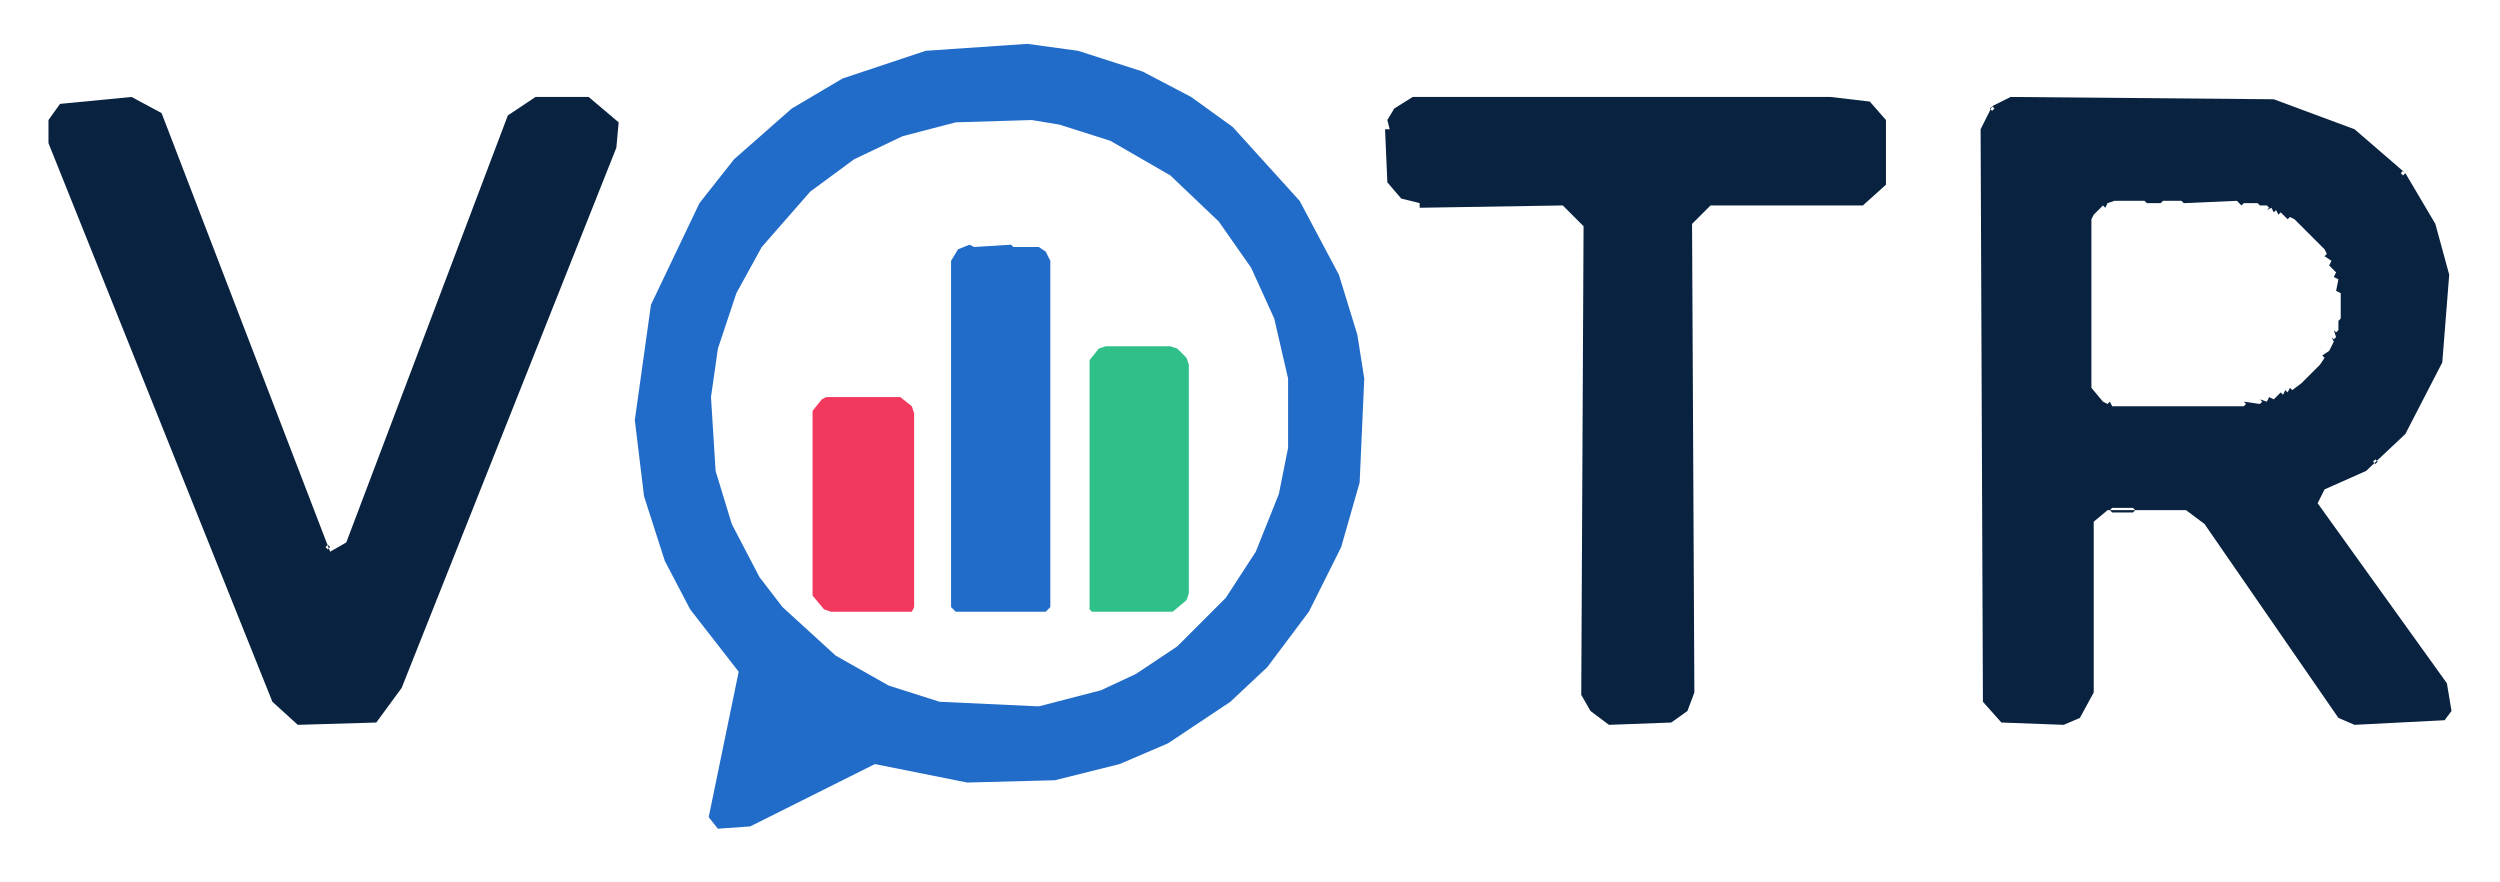
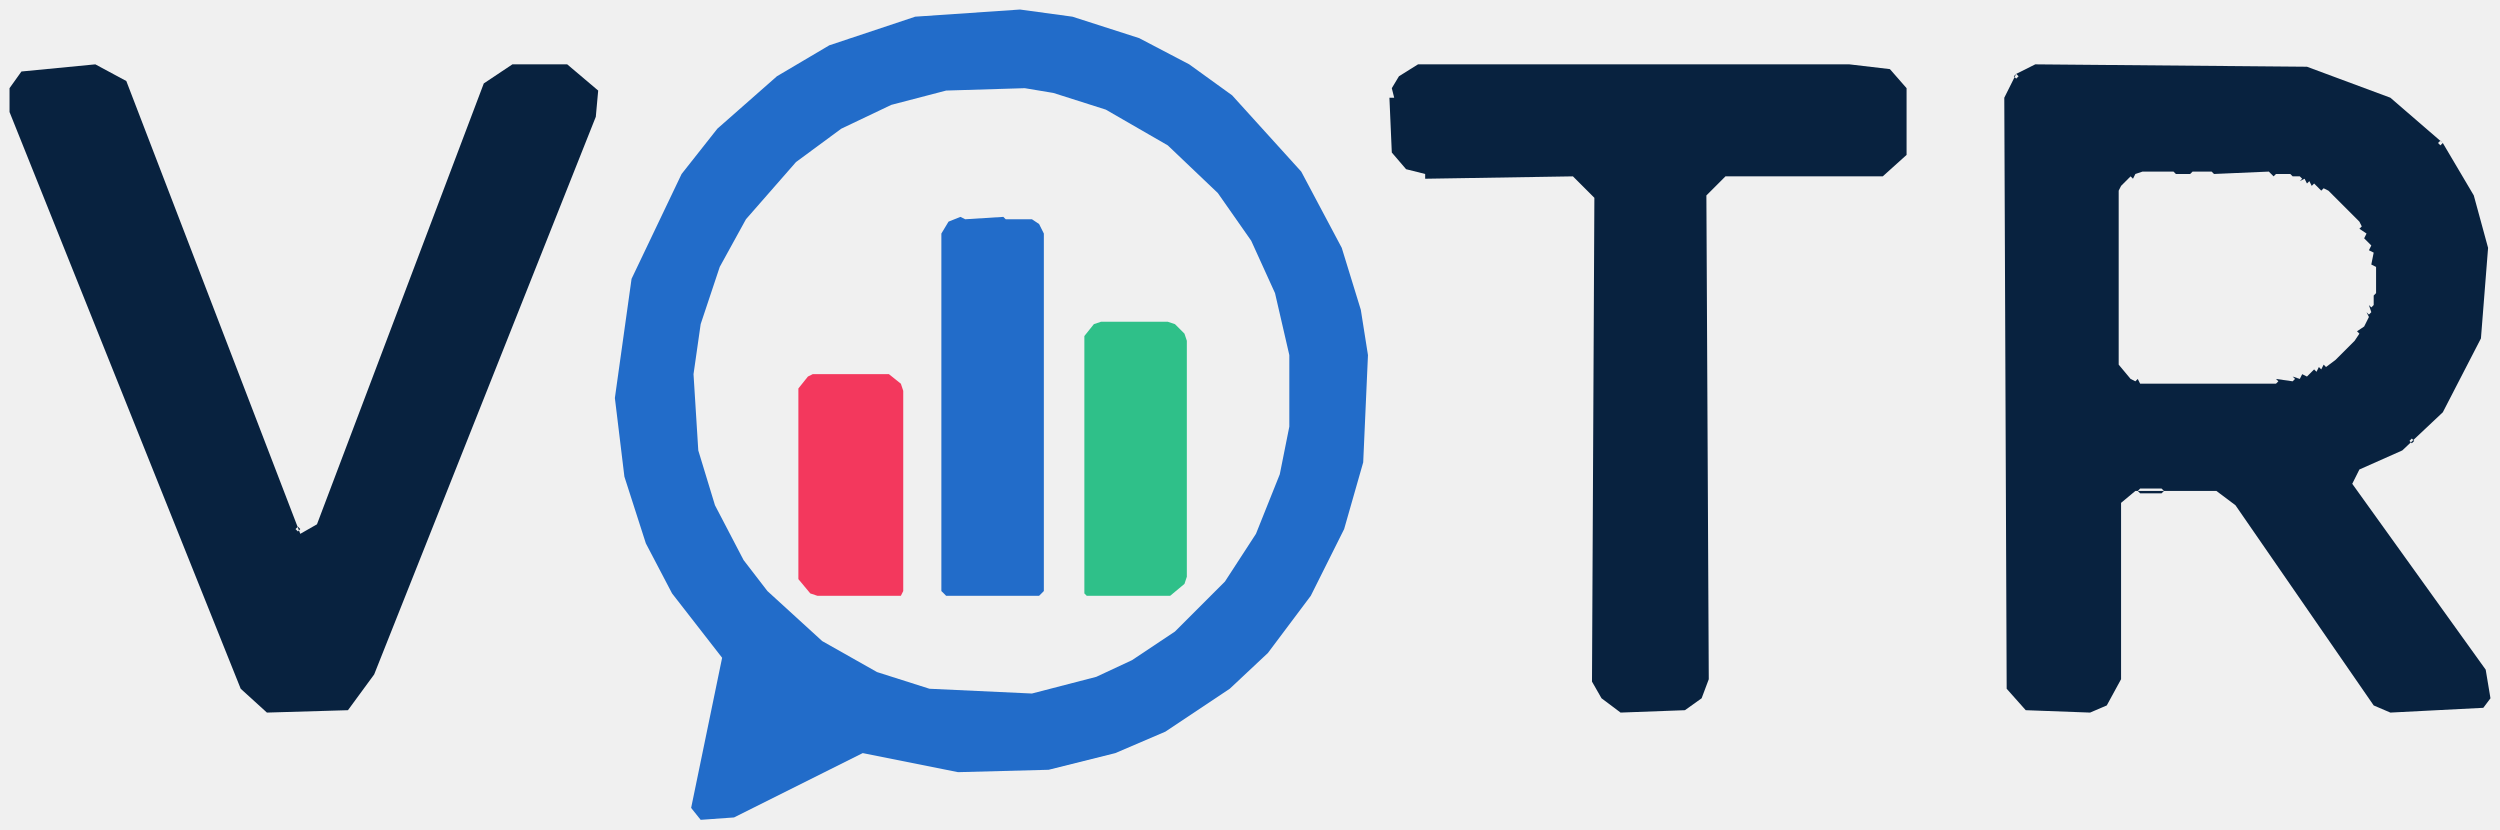
- <svg xmlns="http://www.w3.org/2000/svg" width="1083" height="382" viewBox="0 0 1083 382">
-   <rect width="1083" height="382" fill="#FFFFFF" />
+ <svg xmlns="http://www.w3.org/2000/svg" viewBox="17 15 1049 348" role="img" aria-label="VOTR">
  <path d="M 863,46 L 858,56 L 859,304 L 867,313 L 894,314 L 901,311 L 907,300 L 907,226 L 913,221 L 947,221 L 955,227 L 1013,311 L 1020,314 L 1059,312 L 1062,308 L 1060,296 L 1004,218 L 1007,212 L 1025,204 L 1042,188 L 1058,157 L 1061,119 L 1055,97 L 1042,75 L 1020,56 L 985,43 L 871,42 Z M 862,47 L 863,46 L 864,47 L 863,48 Z M 1040,75 L 1041,74 L 1042,75 L 1041,76 Z M 907,93 L 911,89 L 912,90 L 913,88 L 916,87 L 929,87 L 930,88 L 936,88 L 937,87 L 945,87 L 946,88 L 969,87 L 971,89 L 972,88 L 978,88 L 979,89 L 978,90 L 979,89 L 982,89 L 983,90 L 982,91 L 984,90 L 985,92 L 986,91 L 987,93 L 988,92 L 991,95 L 992,94 L 994,95 L 1007,108 L 1008,110 L 1007,111 L 1010,113 L 1009,115 L 1012,118 L 1011,120 L 1013,121 L 1012,126 L 1014,127 L 1014,138 L 1013,139 L 1012,138 L 1013,139 L 1013,143 L 1012,144 L 1011,143 L 1012,146 L 1011,147 L 1010,146 L 1011,148 L 1009,152 L 1006,154 L 1007,155 L 1005,158 L 997,166 L 996,165 L 997,166 L 993,169 L 992,168 L 991,170 L 990,169 L 989,171 L 988,170 L 985,173 L 983,172 L 982,174 L 979,173 L 980,174 L 979,175 L 972,174 L 973,175 L 972,176 L 915,176 L 914,174 L 913,175 L 911,174 L 906,168 L 906,95 Z M 1028,200 L 1029,199 L 1030,200 L 1029,201 Z M 914,221 L 915,220 L 924,220 L 925,221 L 924,222 L 915,222 Z" fill="#08223F" fill-rule="evenodd" />
  <path d="M 612,42 L 604,47 L 601,52 L 602,56 L 600,56 L 601,79 L 607,86 L 615,88 L 615,90 L 677,89 L 686,98 L 685,301 L 689,308 L 697,314 L 724,313 L 731,308 L 734,300 L 733,97 L 741,89 L 807,89 L 817,80 L 817,52 L 810,44 L 793,42 Z" fill="#08223F" fill-rule="evenodd" />
  <path d="M 26,45 L 21,52 L 21,62 L 118,304 L 129,314 L 163,313 L 174,298 L 267,64 L 268,53 L 255,42 L 232,42 L 220,50 L 150,235 L 143,239 L 70,49 L 57,42 Z M 141,237 L 142,236 L 143,237 L 142,238 Z" fill="#08223F" fill-rule="evenodd" />
  <path d="M 420,106 L 415,108 L 412,113 L 412,263 L 414,265 L 453,265 L 455,263 L 455,113 L 453,109 L 450,107 L 439,107 L 438,106 L 422,107 Z" fill="#226CC9" fill-rule="evenodd" />
  <path d="M 516,42 L 495,31 L 467,22 L 445,19 L 401,22 L 365,34 L 343,47 L 318,69 L 303,88 L 282,132 L 275,182 L 279,215 L 288,243 L 299,264 L 320,291 L 307,354 L 311,359 L 325,358 L 379,331 L 419,339 L 457,338 L 485,331 L 506,322 L 533,304 L 549,289 L 567,265 L 581,237 L 589,209 L 591,164 L 588,145 L 580,119 L 563,87 L 534,55 Z M 414,53 L 447,52 L 459,54 L 481,61 L 507,76 L 528,96 L 542,116 L 552,138 L 558,164 L 558,194 L 554,214 L 544,239 L 531,259 L 510,280 L 492,292 L 477,299 L 450,306 L 407,304 L 385,297 L 362,284 L 339,263 L 329,250 L 317,227 L 310,204 L 308,172 L 311,151 L 319,127 L 330,107 L 351,83 L 370,69 L 391,59 Z" fill="#226CC9" fill-rule="evenodd" />
  <path d="M 358,172 L 356,173 L 352,178 L 352,258 L 357,264 L 360,265 L 395,265 L 396,263 L 396,179 L 395,176 L 390,172 Z" fill="#F3385D" fill-rule="evenodd" />
  <path d="M 479,150 L 476,151 L 472,156 L 472,264 L 473,265 L 508,265 L 514,260 L 515,257 L 515,158 L 514,155 L 510,151 L 507,150 Z" fill="#2FC089" fill-rule="evenodd" />
</svg>
